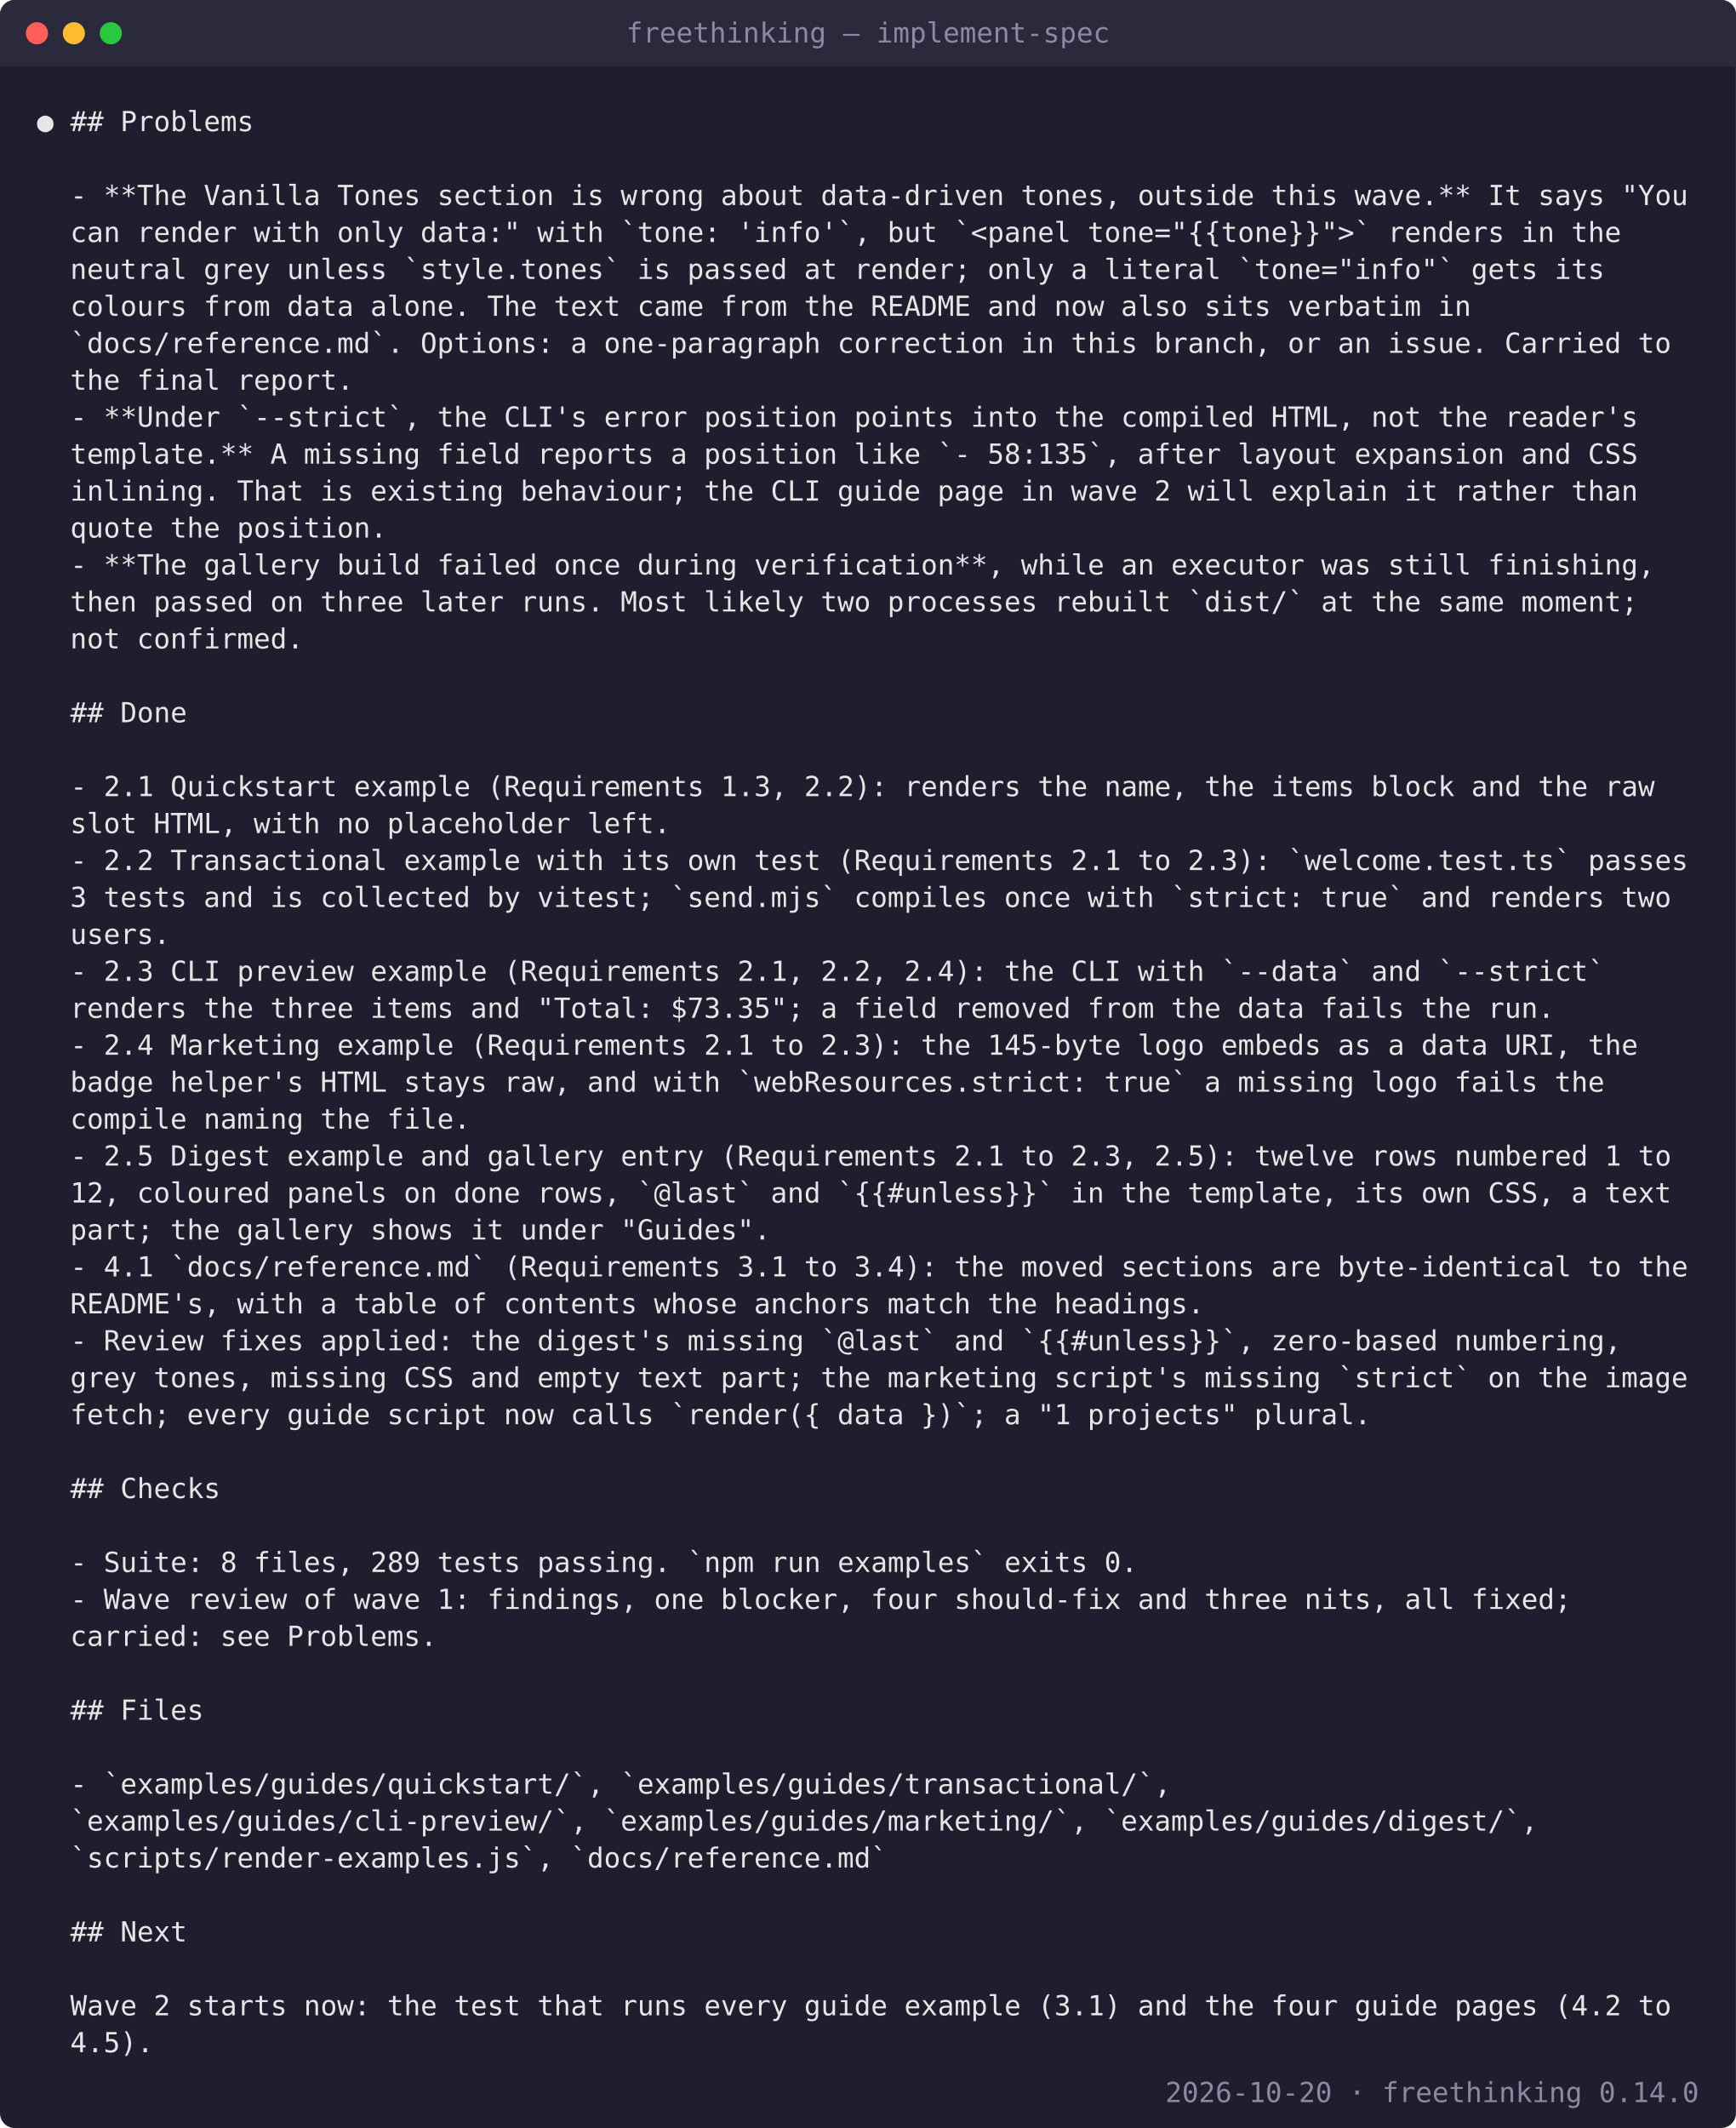
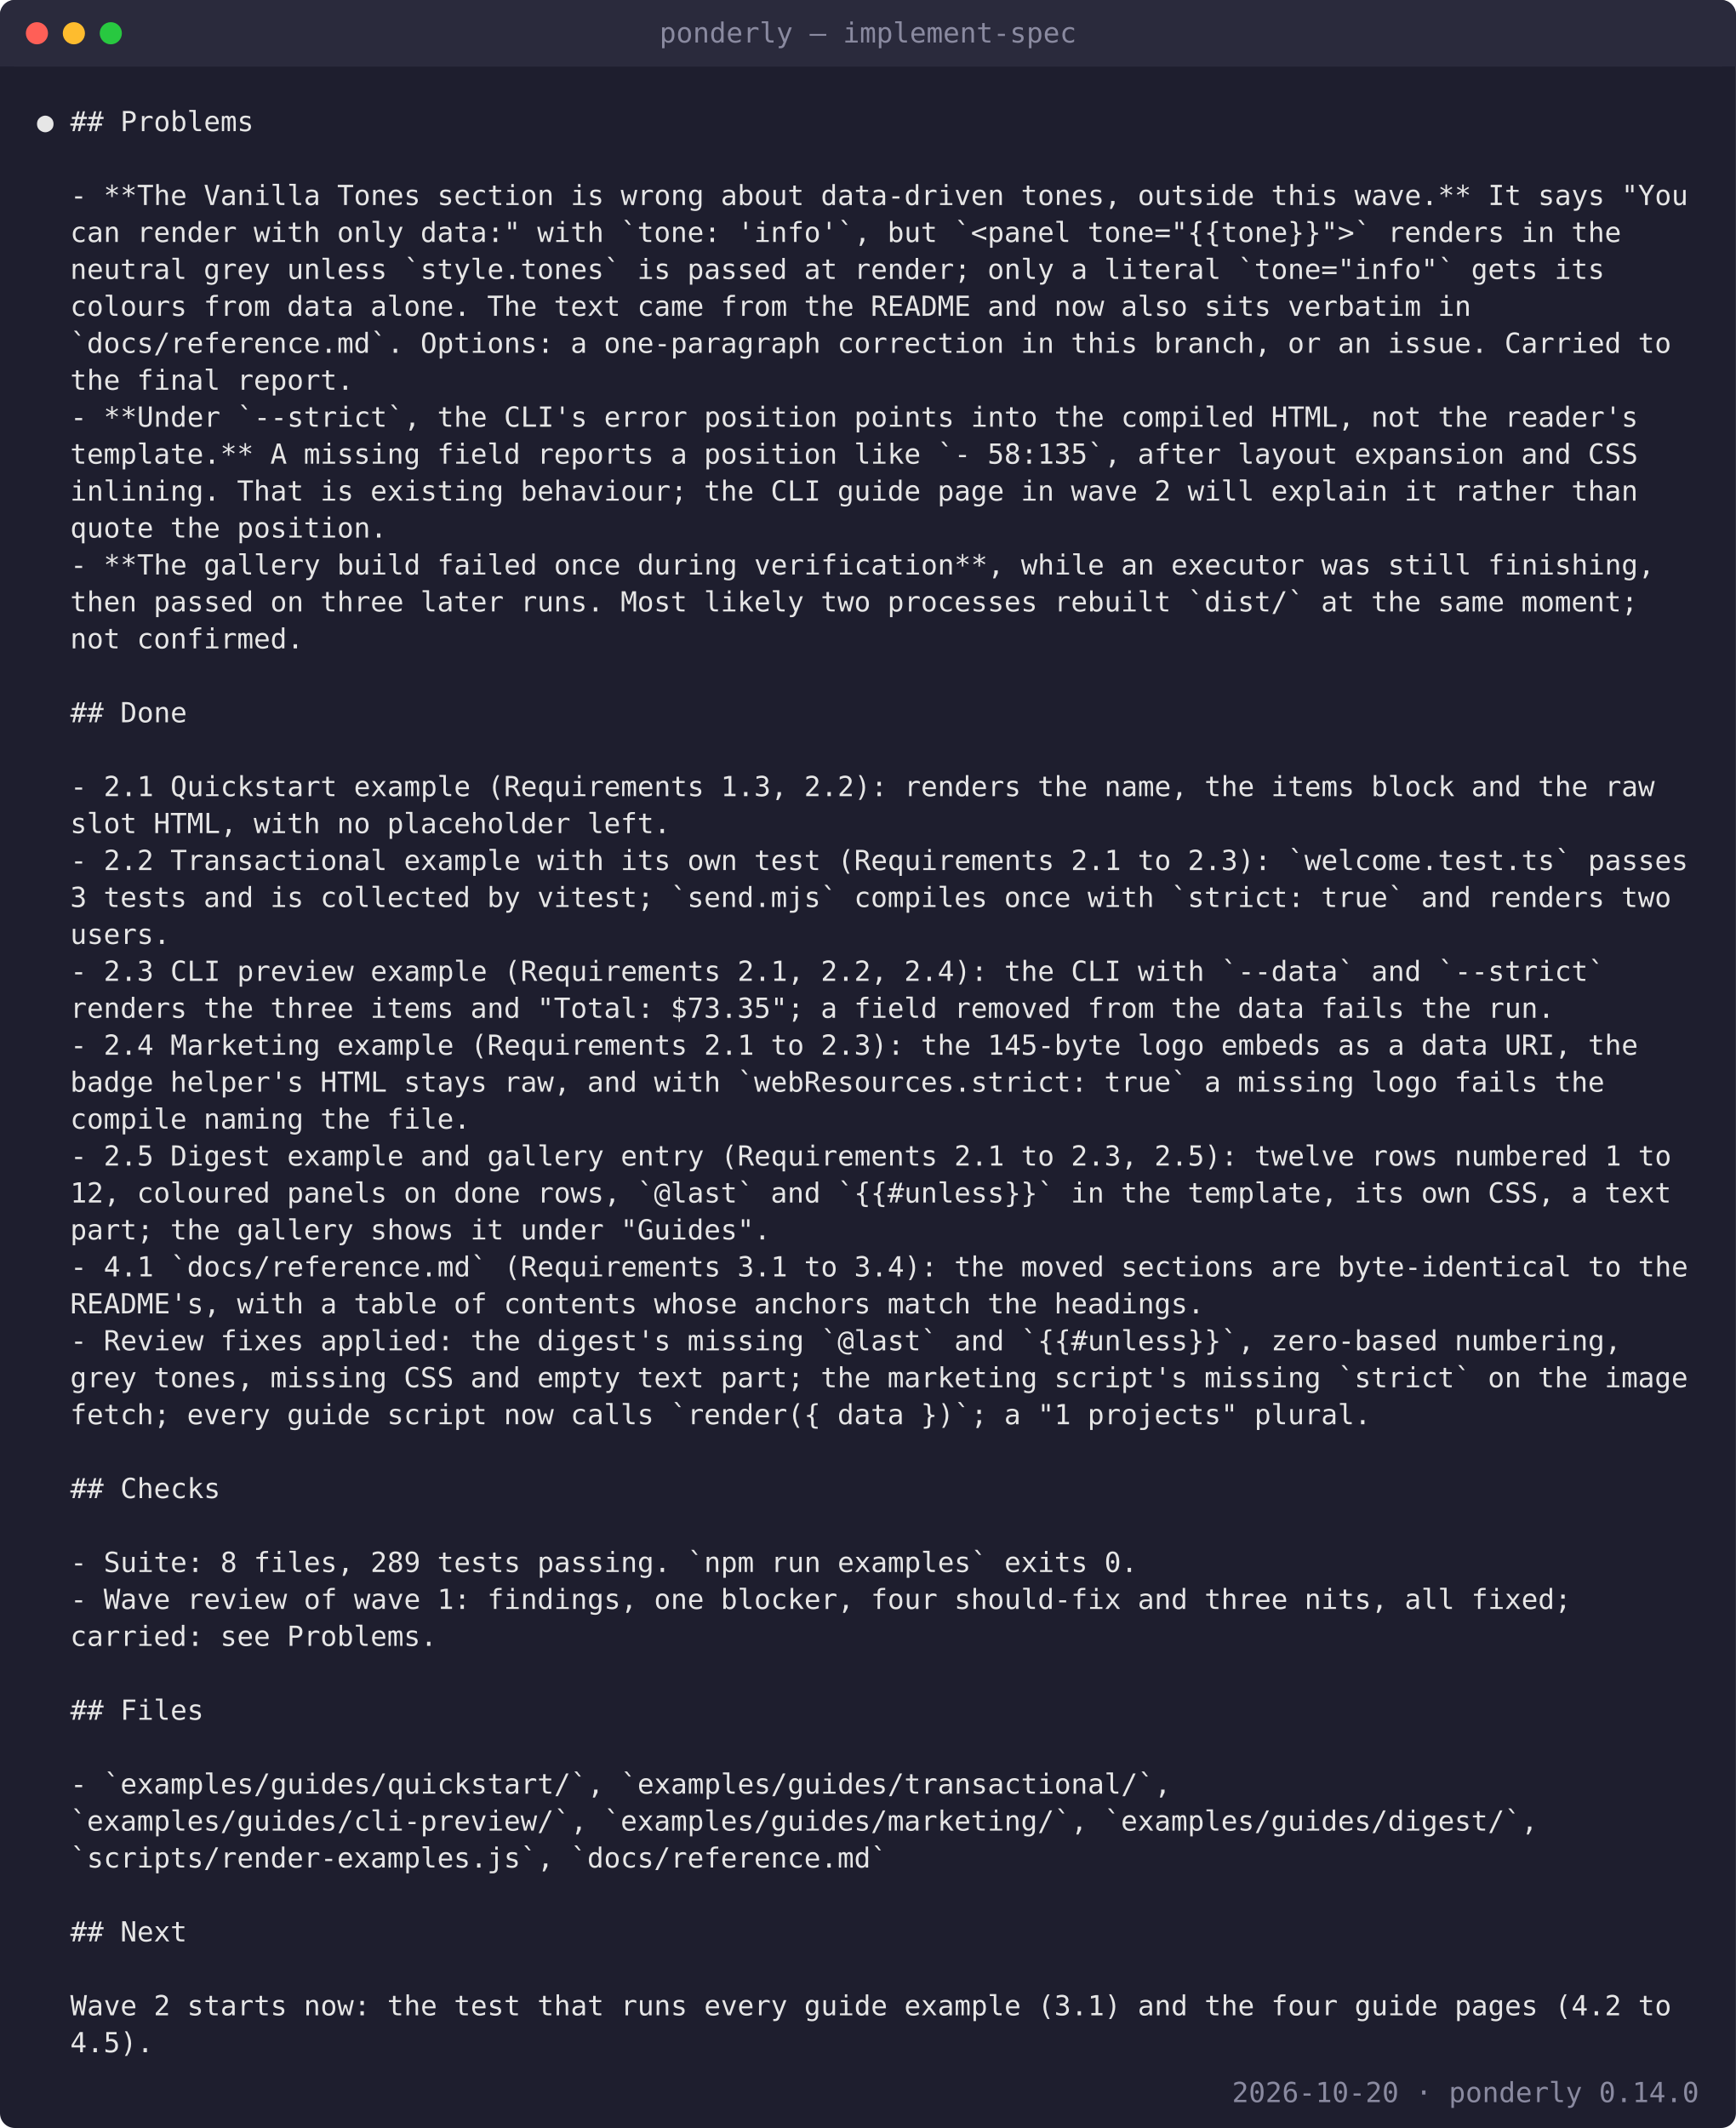
<svg xmlns="http://www.w3.org/2000/svg" width="940" height="1152" viewBox="0 0 940 1152" role="img">
  <rect width="940" height="1152" rx="8" fill="#1e1e2e" />
  <rect width="940" height="36" rx="8" fill="#2a2a3c" />
  <rect y="28" width="940" height="8" fill="#2a2a3c" />
  <circle cx="20" cy="18" r="6" fill="#ff5f57" />
  <circle cx="40" cy="18" r="6" fill="#febc2e" />
  <circle cx="60" cy="18" r="6" fill="#28c840" />
  <g font-family="ui-monospace, SFMono-Regular, Menlo, Consolas, monospace" font-size="15">
-     <text x="470" y="23" fill="#8a8aa0" text-anchor="middle" xml:space="preserve">freethinking — implement-spec</text>
+     <text x="470" y="23" fill="#8a8aa0" text-anchor="middle" xml:space="preserve">ponderly — implement-spec</text>
    <text x="20" y="71" fill="#e6e6e6" xml:space="preserve">● ## Problems</text>
    <text x="20" y="91" fill="#e6e6e6" xml:space="preserve" />
    <text x="20" y="111" fill="#e6e6e6" xml:space="preserve">  - **The Vanilla Tones section is wrong about data-driven tones, outside this wave.** It says "You </text>
    <text x="38" y="131" fill="#e6e6e6" xml:space="preserve">can render with only data:" with `tone: 'info'`, but `&lt;panel tone="{{tone}}"&gt;` renders in the </text>
    <text x="38" y="151" fill="#e6e6e6" xml:space="preserve">neutral grey unless `style.tones` is passed at render; only a literal `tone="info"` gets its </text>
    <text x="38" y="171" fill="#e6e6e6" xml:space="preserve">colours from data alone. The text came from the README and now also sits verbatim in </text>
    <text x="38" y="191" fill="#e6e6e6" xml:space="preserve">`docs/reference.md`. Options: a one-paragraph correction in this branch, or an issue. Carried to </text>
    <text x="38" y="211" fill="#e6e6e6" xml:space="preserve">the final report.</text>
    <text x="20" y="231" fill="#e6e6e6" xml:space="preserve">  - **Under `--strict`, the CLI's error position points into the compiled HTML, not the reader's </text>
    <text x="38" y="251" fill="#e6e6e6" xml:space="preserve">template.** A missing field reports a position like `- 58:135`, after layout expansion and CSS </text>
    <text x="38" y="271" fill="#e6e6e6" xml:space="preserve">inlining. That is existing behaviour; the CLI guide page in wave 2 will explain it rather than </text>
    <text x="38" y="291" fill="#e6e6e6" xml:space="preserve">quote the position.</text>
    <text x="20" y="311" fill="#e6e6e6" xml:space="preserve">  - **The gallery build failed once during verification**, while an executor was still finishing, </text>
    <text x="38" y="331" fill="#e6e6e6" xml:space="preserve">then passed on three later runs. Most likely two processes rebuilt `dist/` at the same moment; </text>
    <text x="38" y="351" fill="#e6e6e6" xml:space="preserve">not confirmed.</text>
    <text x="20" y="371" fill="#e6e6e6" xml:space="preserve" />
    <text x="20" y="391" fill="#e6e6e6" xml:space="preserve">  ## Done</text>
    <text x="20" y="411" fill="#e6e6e6" xml:space="preserve" />
    <text x="20" y="431" fill="#e6e6e6" xml:space="preserve">  - 2.1 Quickstart example (Requirements 1.3, 2.2): renders the name, the items block and the raw </text>
    <text x="38" y="451" fill="#e6e6e6" xml:space="preserve">slot HTML, with no placeholder left.</text>
    <text x="20" y="471" fill="#e6e6e6" xml:space="preserve">  - 2.2 Transactional example with its own test (Requirements 2.1 to 2.3): `welcome.test.ts` passes </text>
    <text x="38" y="491" fill="#e6e6e6" xml:space="preserve">3 tests and is collected by vitest; `send.mjs` compiles once with `strict: true` and renders two </text>
    <text x="38" y="511" fill="#e6e6e6" xml:space="preserve">users.</text>
    <text x="20" y="531" fill="#e6e6e6" xml:space="preserve">  - 2.3 CLI preview example (Requirements 2.1, 2.2, 2.4): the CLI with `--data` and `--strict` </text>
    <text x="38" y="551" fill="#e6e6e6" xml:space="preserve">renders the three items and "Total: $73.35"; a field removed from the data fails the run.</text>
    <text x="20" y="571" fill="#e6e6e6" xml:space="preserve">  - 2.4 Marketing example (Requirements 2.1 to 2.3): the 145-byte logo embeds as a data URI, the </text>
    <text x="38" y="591" fill="#e6e6e6" xml:space="preserve">badge helper's HTML stays raw, and with `webResources.strict: true` a missing logo fails the </text>
    <text x="38" y="611" fill="#e6e6e6" xml:space="preserve">compile naming the file.</text>
    <text x="20" y="631" fill="#e6e6e6" xml:space="preserve">  - 2.5 Digest example and gallery entry (Requirements 2.1 to 2.3, 2.5): twelve rows numbered 1 to </text>
    <text x="38" y="651" fill="#e6e6e6" xml:space="preserve">12, coloured panels on done rows, `@last` and `{{#unless}}` in the template, its own CSS, a text </text>
    <text x="38" y="671" fill="#e6e6e6" xml:space="preserve">part; the gallery shows it under "Guides".</text>
    <text x="20" y="691" fill="#e6e6e6" xml:space="preserve">  - 4.1 `docs/reference.md` (Requirements 3.1 to 3.4): the moved sections are byte-identical to the </text>
    <text x="38" y="711" fill="#e6e6e6" xml:space="preserve">README's, with a table of contents whose anchors match the headings.</text>
    <text x="20" y="731" fill="#e6e6e6" xml:space="preserve">  - Review fixes applied: the digest's missing `@last` and `{{#unless}}`, zero-based numbering, </text>
    <text x="38" y="751" fill="#e6e6e6" xml:space="preserve">grey tones, missing CSS and empty text part; the marketing script's missing `strict` on the image </text>
    <text x="38" y="771" fill="#e6e6e6" xml:space="preserve">fetch; every guide script now calls `render({ data })`; a "1 projects" plural.</text>
    <text x="20" y="791" fill="#e6e6e6" xml:space="preserve" />
    <text x="20" y="811" fill="#e6e6e6" xml:space="preserve">  ## Checks</text>
    <text x="20" y="831" fill="#e6e6e6" xml:space="preserve" />
    <text x="20" y="851" fill="#e6e6e6" xml:space="preserve">  - Suite: 8 files, 289 tests passing. `npm run examples` exits 0.</text>
    <text x="20" y="871" fill="#e6e6e6" xml:space="preserve">  - Wave review of wave 1: findings, one blocker, four should-fix and three nits, all fixed; </text>
    <text x="38" y="891" fill="#e6e6e6" xml:space="preserve">carried: see Problems.</text>
    <text x="20" y="911" fill="#e6e6e6" xml:space="preserve" />
    <text x="20" y="931" fill="#e6e6e6" xml:space="preserve">  ## Files</text>
    <text x="20" y="951" fill="#e6e6e6" xml:space="preserve" />
    <text x="20" y="971" fill="#e6e6e6" xml:space="preserve">  - `examples/guides/quickstart/`, `examples/guides/transactional/`, </text>
    <text x="38" y="991" fill="#e6e6e6" xml:space="preserve">`examples/guides/cli-preview/`, `examples/guides/marketing/`, `examples/guides/digest/`, </text>
    <text x="38" y="1011" fill="#e6e6e6" xml:space="preserve">`scripts/render-examples.js`, `docs/reference.md`</text>
    <text x="20" y="1031" fill="#e6e6e6" xml:space="preserve" />
    <text x="20" y="1051" fill="#e6e6e6" xml:space="preserve">  ## Next</text>
    <text x="20" y="1071" fill="#e6e6e6" xml:space="preserve" />
    <text x="20" y="1091" fill="#e6e6e6" xml:space="preserve">  Wave 2 starts now: the test that runs every guide example (3.1) and the four guide pages (4.2 to </text>
    <text x="38" y="1111" fill="#e6e6e6" xml:space="preserve">4.5).</text>
-     <text x="920" y="1138" fill="#8a8aa0" text-anchor="end" xml:space="preserve">2026-10-20 · freethinking 0.14.0</text>
+     <text x="920" y="1138" fill="#8a8aa0" text-anchor="end" xml:space="preserve">2026-10-20 · ponderly 0.14.0</text>
  </g>
</svg>
